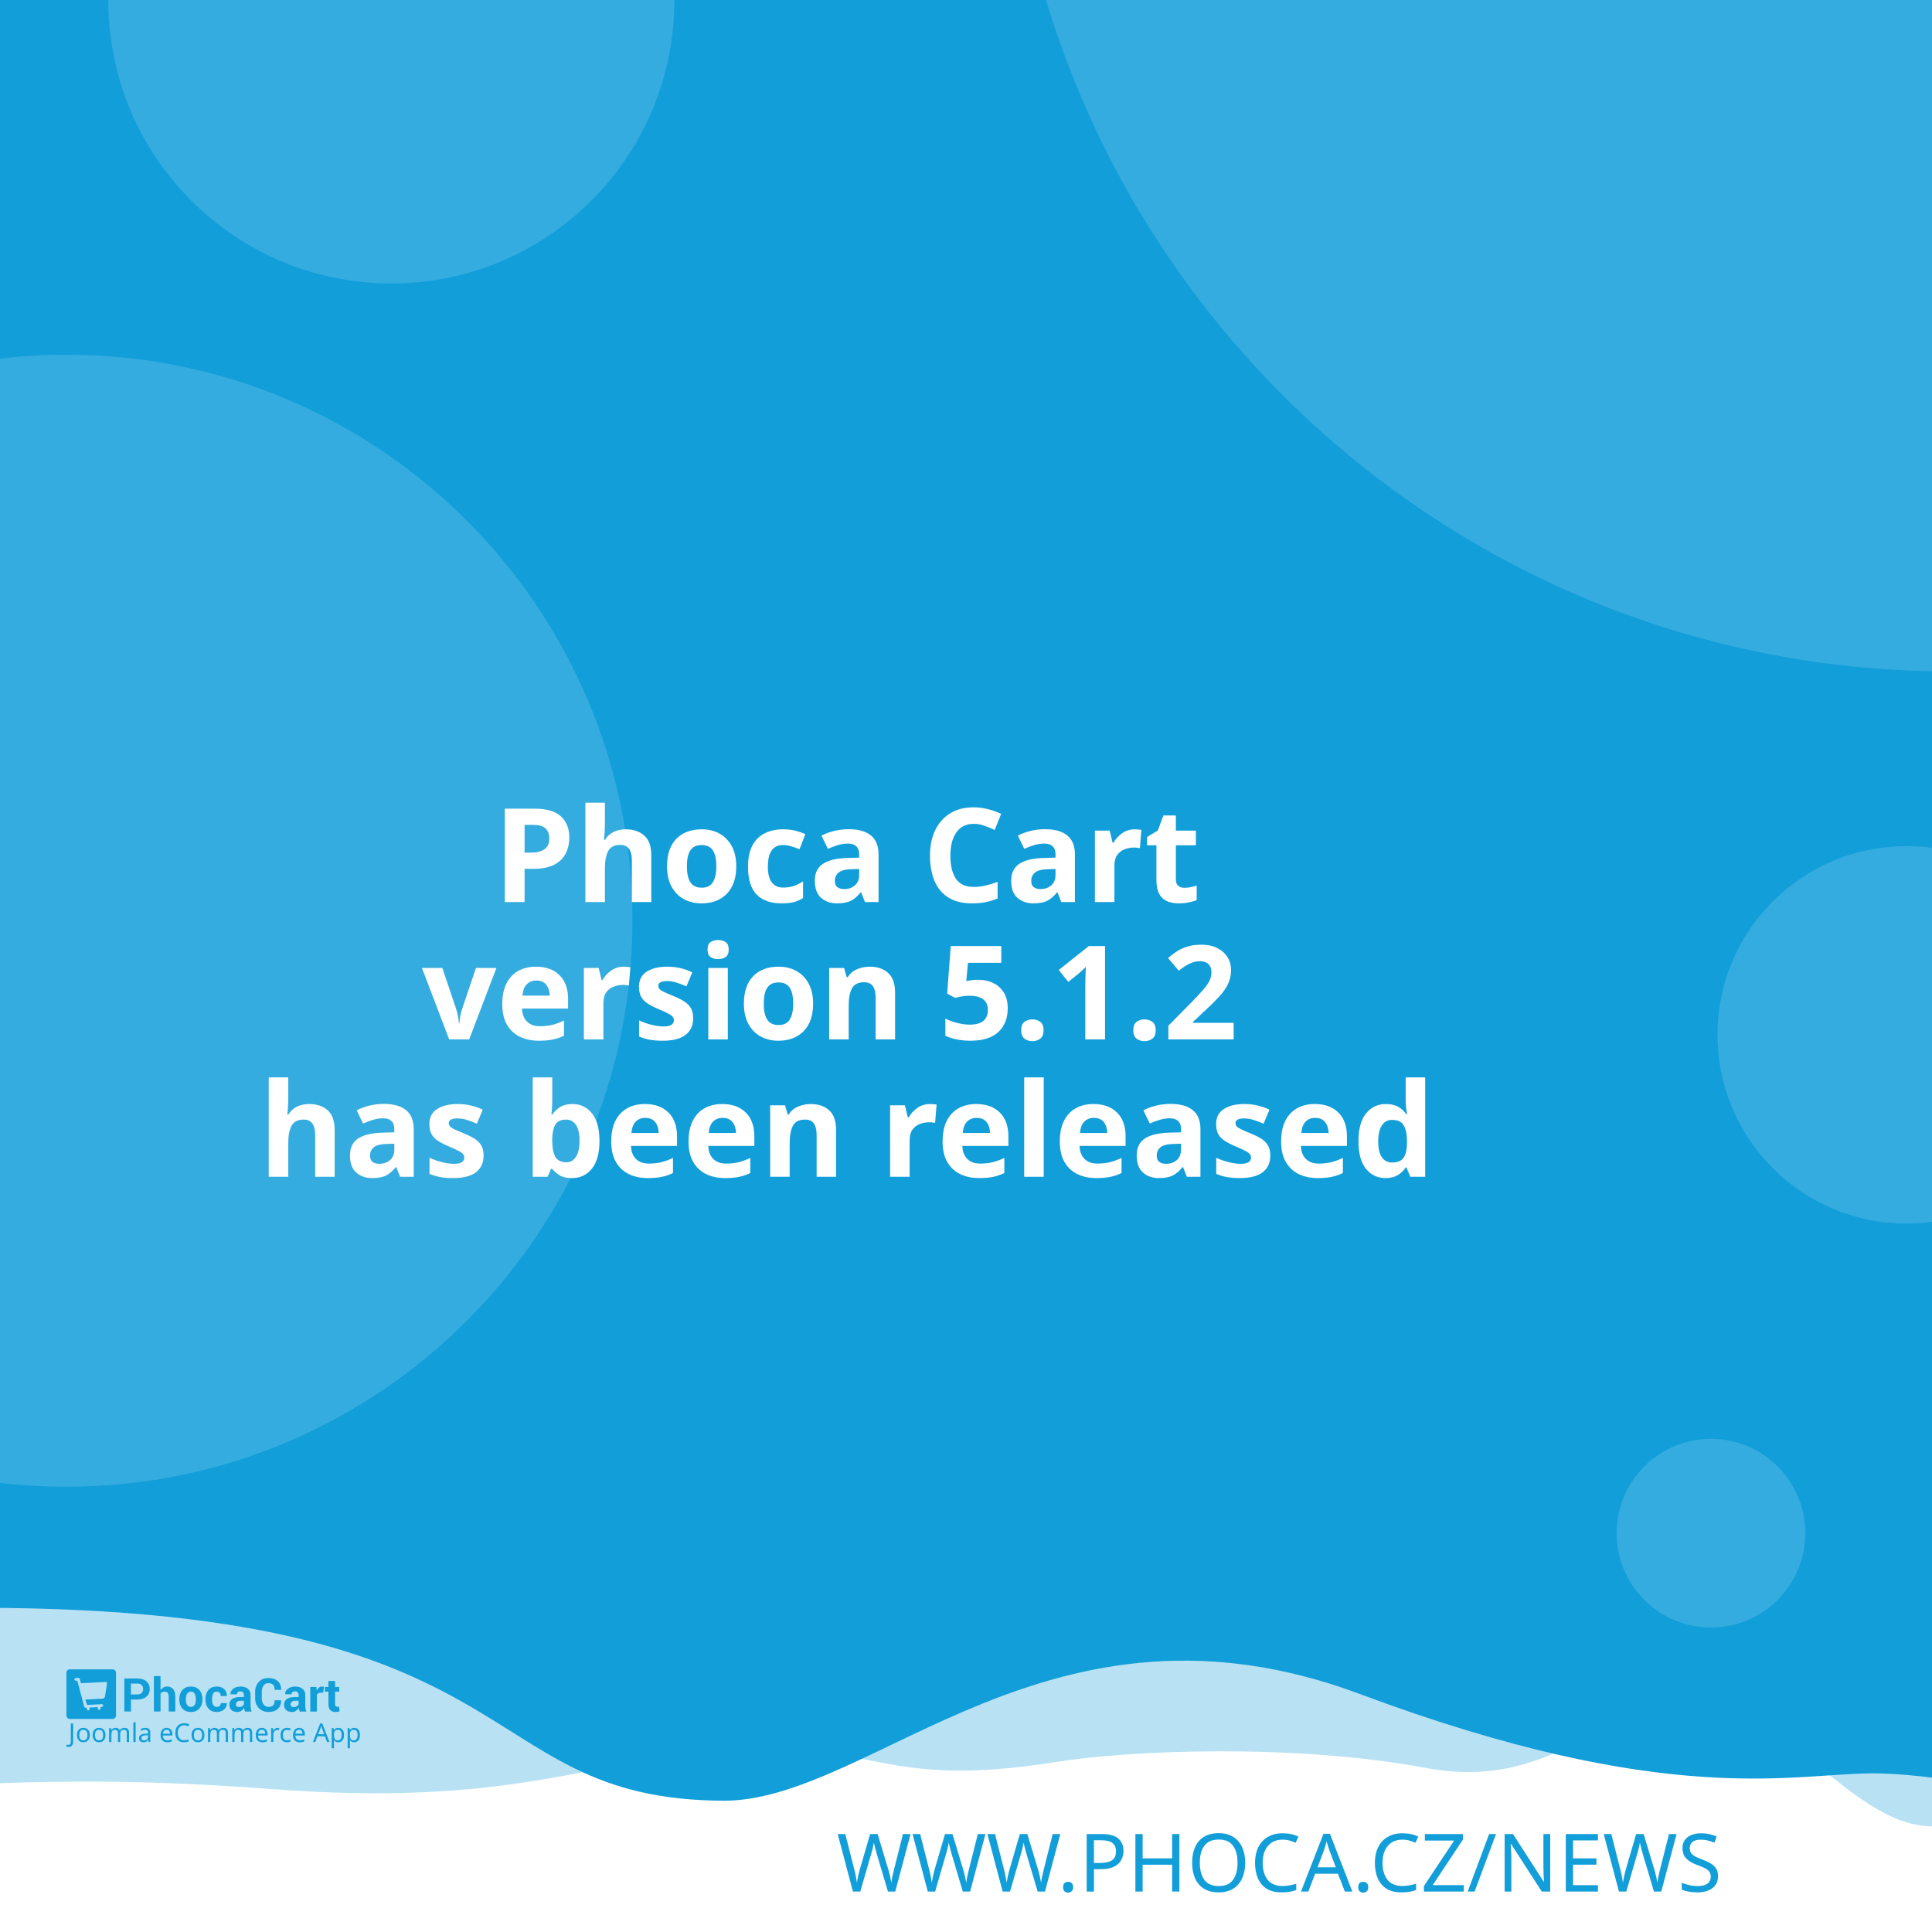
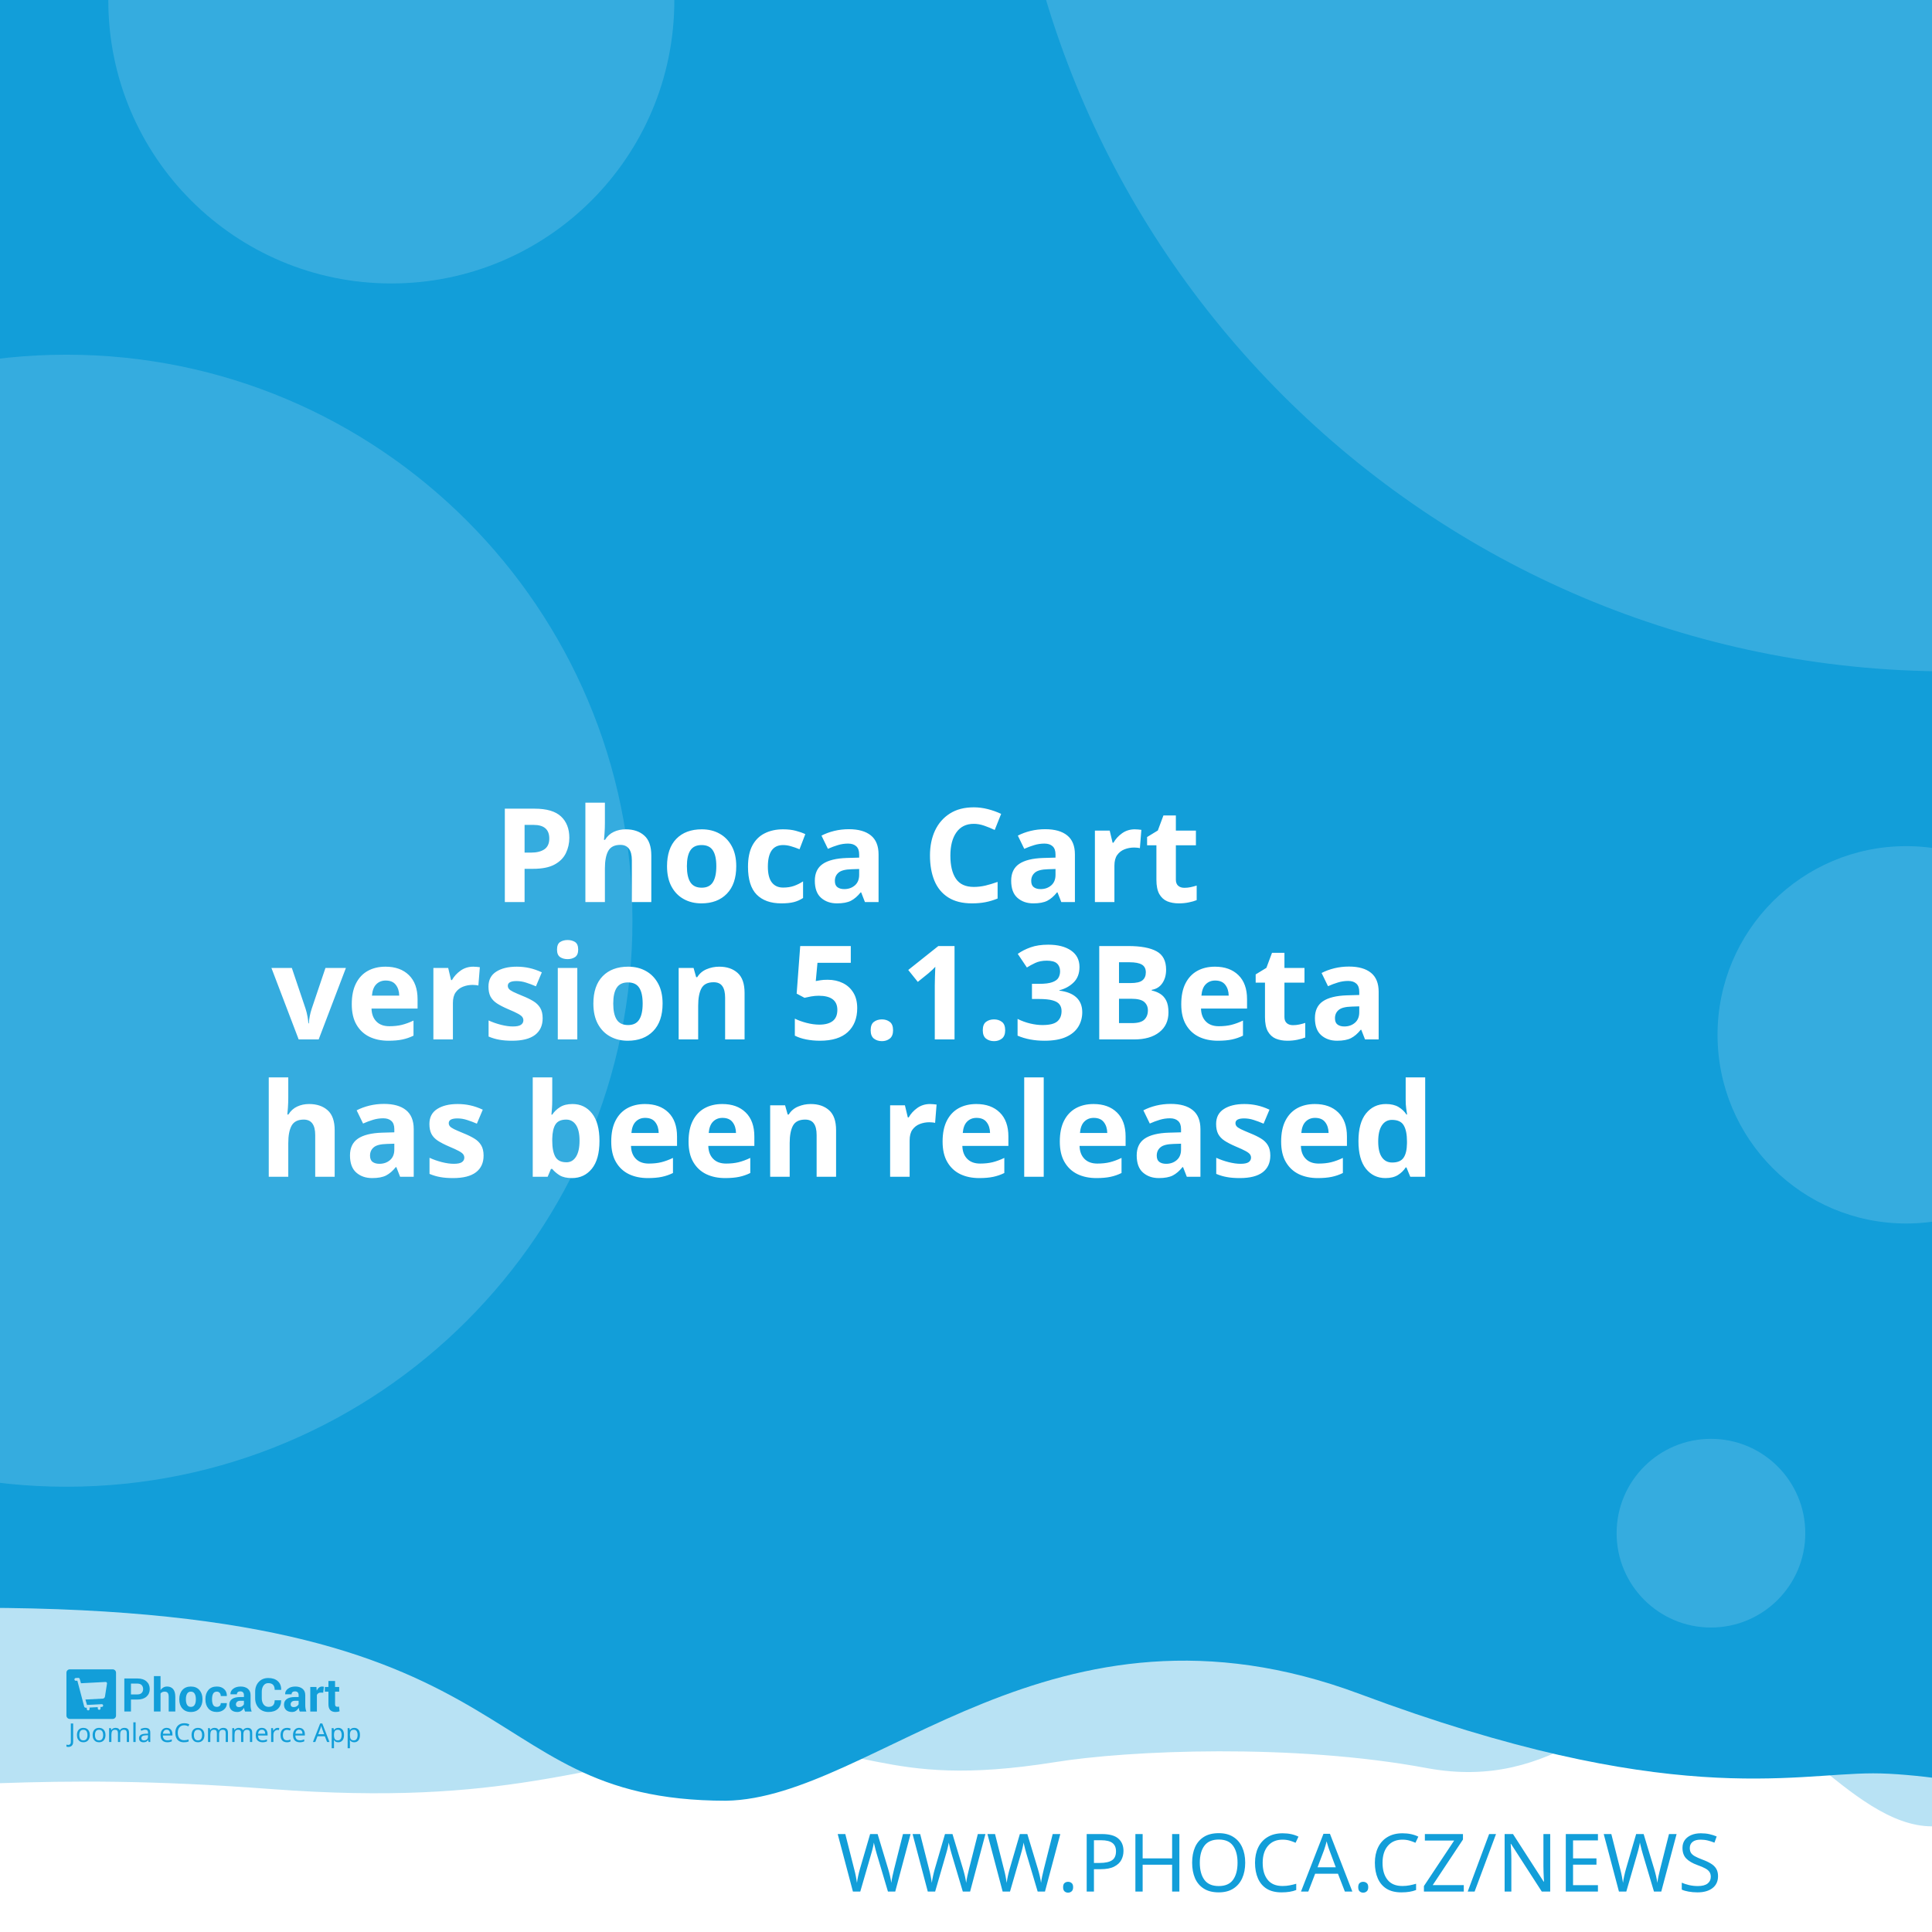
<svg xmlns="http://www.w3.org/2000/svg" width="512" height="512" viewBox="0 0 512 512" version="1.1" id="svg5">
  <defs id="defs2" />
  <g id="layer1">
    <path d="m -288.549,96.962 a 6.384,6.384 0 0 0 -6.384,6.384 v 81.087 a 6.384,6.384 0 0 0 6.384,6.384 h 81.083 a 6.384,6.384 0 0 0 6.384,-6.384 v -81.087 a 6.384,6.384 0 0 0 -6.384,-6.384 z m 16.084,16.188 c 0.591,-0.033 1.134,0.125 1.642,0.482 0.508,0.359 0.842,0.809 1.006,1.355 l 2.415,8.308 46.517,-2.44 c 0.829,-0.043 1.521,0.245 2.074,0.86 0.55,0.606 0.769,1.334 0.636,2.174 l -3.898,24.937 c -0.138,0.736 -0.57,1.497 -1.288,2.273 -0.719,0.787 -1.656,1.211 -2.797,1.272 l -32.861,1.721 3.038,10.253 27.775,-1.455 c 0.726,-0.04 1.351,0.178 1.887,0.648 0.523,0.483 0.803,1.086 0.844,1.812 0.038,0.726 -0.178,1.352 -0.648,1.887 -0.483,0.525 -1.086,0.806 -1.812,0.844 l -2.597,0.137 0.137,2.593 c 0.038,0.729 -0.178,1.356 -0.661,1.879 -0.472,0.535 -1.071,0.819 -1.8,0.856 -0.726,0.038 -1.353,-0.178 -1.879,-0.661 -0.535,-0.472 -0.814,-1.073 -0.852,-1.8 l -0.137,-2.593 -15.573,0.81 0.133,2.597 c 0.038,0.729 -0.176,1.356 -0.648,1.879 -0.483,0.535 -1.086,0.818 -1.812,0.856 -0.726,0.04 -1.352,-0.178 -1.887,-0.661 -0.525,-0.472 -0.806,-1.073 -0.844,-1.8 l -0.137,-2.597 -1.608,0.083 c -0.623,0.033 -1.193,-0.112 -1.721,-0.428 -0.515,-0.317 -0.883,-0.632 -1.11,-0.931 l -0.287,-0.507 -13.05,-49.343 -2.805,0.146 c -0.696,0.038 -1.312,-0.181 -1.858,-0.661 -0.545,-0.472 -0.835,-1.069 -0.873,-1.795 -0.038,-0.729 0.186,-1.353 0.682,-1.879 0.493,-0.535 1.083,-0.818 1.779,-0.856 z" style="fill:#ffffff;stroke-width:1;paint-order:stroke fill markers" id="path400" />
    <rect style="opacity:1;fill:#ffffff;stroke-width:5;stroke-linejoin:round;paint-order:stroke fill markers" id="rect723" width="512" height="512" x="0" y="0" />
    <path id="rect4460" style="opacity:0.3;fill:#129ed9;fill-opacity:1;stroke-width:5;stroke-linejoin:round;paint-order:stroke fill markers" d="M -256,4 H 768 v 480 c 0,0 -42.667,-10 -64,-10 -21.333,0 -42.408,10 -64,10 -21.592,0 -42.667,-10 -64,-10 -21.333,0 -42.408,10 -64,10 -21.592,0 -41.887,-34.701 -63.221,-34.701 -21.333,0 -35.645,25.795 -70.761,19.246 -35.116,-6.549 -78.862,-4.741 -98.515,-1.547 -47.289,7.533 -49.247,-6.724 -87.369,-3.311 -38.122,3.413 -56.921,15.193 -120.307,10.429 -63.387,-4.764 -84.091,0.698 -135.827,-0.116 -21.333,0 -42.408,10 -64,10 -21.592,0 -42.667,-10 -64,-10 -21.333,0 -64,10 -64,10 z" />
    <path id="rect4460-5" style="fill:#129ed9;fill-opacity:1;stroke-width:5;stroke-linejoin:round;paint-order:stroke fill markers" d="M -316,4.9999998e-7 H 708 V 480 c 0,0 -42.667,-10 -64,-10 -21.333,0 -42.408,10 -64,10 -21.592,0 -62.256,-10.048 -83.59,-10.048 -21.333,0 -54.449,9.448 -136.059,-21.03 -81.61,-30.478 -128.583,27.669 -167.971,28.291 -70.795,-0.042 -47.303,-54.288 -212.561,-50.983 C -185.439,429.534 -38.408,480 -60,480 c -21.592,0 -42.667,-10 -64,-10 -21.333,0 -42.408,10 -64,10 -21.592,0 -42.667,-10 -64,-10 -21.333,0 -64,10 -64,10 z" />
    <text xml:space="preserve" style="font-style:normal;font-weight:normal;font-size:21.333px;line-height:1.25;font-family:sans-serif;fill:#129ed9;fill-opacity:1;stroke:none" x="484.042" y="501.277" id="text2910-3-7">
      <tspan id="tspan2908-6-5" x="484.042" y="501.277" style="font-style:normal;font-variant:normal;font-weight:300;font-stretch:normal;font-size:21.333px;font-family:Montserrat;-inkscape-font-specification:'Montserrat Light';text-align:end;text-anchor:end;fill:#129ed9;fill-opacity:1">WWW.PHOCA.CZ/NEWS</tspan>
    </text>
    <text xml:space="preserve" style="font-style:normal;font-variant:normal;font-weight:600;font-stretch:normal;font-size:34.667px;line-height:1.05;font-family:Rubik;-inkscape-font-specification:'Rubik Semi-Bold';fill:#ffffff;fill-opacity:1;stroke:none" x="256" y="165" id="text11252">
      <tspan x="256" y="165" id="tspan403" style="text-align:center;text-anchor:middle" />
      <tspan x="256" y="202.659" style="font-size:34.667px;text-align:center;text-anchor:middle" id="tspan442" />
      <tspan x="256" y="239.059" style="font-size:34.667px;text-align:center;text-anchor:middle" id="tspan444">Phoca Cart</tspan>
-       <tspan x="256" y="275.459" id="tspan1992" style="font-size:34.667px;text-align:center;text-anchor:middle">version 5.1.2
+       <tspan x="256" y="275.459" id="tspan1992" style="font-size:34.667px;text-align:center;text-anchor:middle">version 5.1.3Beta
</tspan>
      <tspan x="256" y="311.859" id="tspan2906" style="font-size:34.667px;text-align:center;text-anchor:middle">has been released</tspan>
      <tspan x="256" y="348.259" id="tspan1994" style="font-size:34.667px" />
    </text>
    <circle style="opacity:0.15;fill:#ffffff;fill-opacity:1;stroke-width:5;stroke-linejoin:round;paint-order:stroke fill markers" id="path8376" cx="516.67" cy="-72.081" r="250" />
    <circle style="opacity:0.15;fill:#ffffff;fill-opacity:1;stroke-width:5;stroke-linejoin:round;paint-order:stroke fill markers" id="path8376-9" cx="17.604" cy="244" r="150" />
    <circle style="opacity:0.15;fill:#ffffff;fill-opacity:1;stroke-width:5;stroke-linejoin:round;paint-order:stroke fill markers" id="path8376-6" cx="103.704" cy="0.117" r="75" />
    <circle style="opacity:0.15;fill:#ffffff;fill-opacity:1;stroke-width:5;stroke-linejoin:round;paint-order:stroke fill markers" id="path8376-6-2" cx="505.168" cy="274.238" r="50" />
    <g id="g8950" transform="matrix(0.298069,0,0,0.298069,107.3348,335.2596)" style="fill:#129ed9;fill-opacity:1;stroke-width:3.355">
      <g id="g895" transform="translate(-301.0409,359.4151)" style="fill:#129ed9;fill-opacity:1;stroke-width:3.355">
        <g transform="matrix(1.3333,0,0,-1.3333,-75.59,850.15)" fill="#ffffff" image-rendering="optimizeQuality" id="g280" style="clip-rule:evenodd;fill:#129ed9;fill-opacity:1;stroke-width:8.934;shape-rendering:geometricPrecision">
          <path d="m 99.728,617.49 v -7.994 h -4.423 v 22.031 h 8.784 c 2.532,0 4.527,-0.646 5.979,-1.937 1.452,-1.291 2.181,-2.99 2.181,-5.097 0,-2.107 -0.729,-3.801 -2.181,-5.082 -1.452,-1.281 -3.446,-1.921 -5.979,-1.921 z m 0,3.408 h 4.361 c 1.23,0 2.165,0.336 2.801,1.002 0.635,0.671 0.951,1.523 0.951,2.561 0,1.059 -0.315,1.932 -0.946,2.623 -0.63,0.687 -1.566,1.033 -2.806,1.033 H 99.728 Z" id="path262" style="fill:#129ed9;fill-opacity:1;stroke-width:3.355" />
          <path d="m 119.45,623.79 c 0.517,0.749 1.147,1.327 1.891,1.746 0.749,0.418 1.576,0.63 2.485,0.63 1.705,0 3.043,-0.568 4.02,-1.704 0.971,-1.131 1.457,-2.887 1.457,-5.252 v -9.714 h -4.418 v 9.76 c 0,1.276 -0.227,2.174 -0.677,2.706 -0.445,0.532 -1.116,0.795 -2.005,0.795 -0.605,0 -1.137,-0.108 -1.602,-0.325 -0.465,-0.217 -0.847,-0.522 -1.152,-0.919 v -12.017 h -4.418 v 23.611 h 4.418 z" id="path264" style="fill:#129ed9;fill-opacity:1;stroke-width:3.355" />
          <path d="m 131.96,617.83 c 0,2.438 0.682,4.436 2.046,5.996 1.359,1.554 3.25,2.334 5.663,2.334 2.418,0 4.315,-0.774 5.689,-2.329 1.375,-1.549 2.062,-3.553 2.062,-6.001 v -0.32 c 0,-2.458 -0.687,-4.462 -2.051,-6.011 -1.369,-1.544 -3.261,-2.319 -5.674,-2.319 -2.418,0 -4.315,0.775 -5.684,2.319 -1.364,1.549 -2.051,3.553 -2.051,6.011 z m 4.408,-0.31 c 0,-1.487 0.264,-2.68 0.785,-3.584 0.527,-0.899 1.375,-1.348 2.542,-1.348 1.142,0 1.979,0.454 2.506,1.358 0.532,0.904 0.796,2.097 0.796,3.574 v 0.315 c 0,1.446 -0.269,2.629 -0.801,3.542 -0.537,0.914 -1.38,1.374 -2.527,1.374 -1.142,0 -1.979,-0.46 -2.506,-1.379 -0.532,-0.919 -0.796,-2.102 -0.796,-3.537 z" id="path266" style="fill:#129ed9;fill-opacity:1;stroke-width:3.355" />
          <path d="m 157.01,612.59 c 0.79,0 1.421,0.227 1.891,0.682 0.475,0.454 0.713,1.064 0.713,1.828 h 4.015 l 0.041,-0.093 c 0.041,-1.653 -0.579,-3.037 -1.871,-4.152 -1.287,-1.116 -2.883,-1.673 -4.79,-1.673 -2.439,0 -4.325,0.769 -5.648,2.314 -1.318,1.544 -1.979,3.522 -1.979,5.944 v 0.449 c 0,2.412 0.656,4.395 1.974,5.944 1.317,1.554 3.198,2.329 5.638,2.329 2.02,0 3.648,-0.573 4.883,-1.725 1.235,-1.151 1.835,-2.664 1.793,-4.539 l -0.031,-0.088 h -4.026 c 0,0.842 -0.233,1.544 -0.698,2.107 -0.46,0.558 -1.101,0.837 -1.922,0.837 -1.168,0 -1.995,-0.454 -2.475,-1.358 -0.476,-0.904 -0.718,-2.071 -0.718,-3.496 v -0.454 c 0,-1.456 0.243,-2.628 0.718,-3.522 0.48,-0.888 1.312,-1.332 2.491,-1.332" id="path268" style="fill:#129ed9;fill-opacity:1;stroke-width:3.355" />
          <path d="m 175.8,609.49 c -0.165,0.372 -0.305,0.764 -0.419,1.183 -0.119,0.413 -0.202,0.837 -0.248,1.27 -0.455,-0.8 -1.054,-1.456 -1.798,-1.978 -0.739,-0.521 -1.628,-0.785 -2.656,-0.785 -1.715,0 -3.038,0.439 -3.963,1.322 -0.93,0.883 -1.395,2.086 -1.395,3.604 0,1.606 0.62,2.845 1.855,3.729 1.235,0.883 3.038,1.322 5.41,1.322 h 2.47 v 1.301 c 0,0.785 -0.207,1.394 -0.62,1.828 -0.413,0.434 -1.023,0.651 -1.834,0.651 -0.713,0 -1.266,-0.175 -1.653,-0.522 -0.393,-0.346 -0.584,-0.826 -0.584,-1.446 l -4.268,0.016 -0.016,0.093 c -0.072,1.379 0.527,2.572 1.798,3.579 1.271,1.002 2.946,1.503 5.013,1.503 1.958,0 3.545,-0.496 4.769,-1.492 1.22,-0.992 1.829,-2.406 1.829,-4.24 v -6.76 c 0,-0.769 0.062,-1.492 0.176,-2.164 0.119,-0.676 0.299,-1.348 0.553,-2.014 z m -4.046,2.943 c 0.78,0 1.468,0.191 2.077,0.574 0.605,0.382 1.013,0.826 1.225,1.332 v 2.308 h -2.47 c -0.935,0 -1.648,-0.232 -2.134,-0.702 -0.481,-0.47 -0.724,-1.033 -0.724,-1.699 0,-0.542 0.181,-0.981 0.542,-1.312 0.367,-0.336 0.858,-0.501 1.483,-0.501" id="path270" style="fill:#129ed9;fill-opacity:1;stroke-width:3.355" />
          <path d="m 199.84,617.01 0.031,-0.088 c 0.041,-2.37 -0.682,-4.25 -2.17,-5.645 -1.488,-1.394 -3.555,-2.091 -6.201,-2.091 -2.656,0 -4.811,0.852 -6.464,2.556 -1.653,1.704 -2.486,3.894 -2.486,6.579 v 4.369 c 0,2.67 0.812,4.86 2.424,6.574 1.617,1.715 3.715,2.572 6.299,2.572 2.723,0 4.852,-0.697 6.386,-2.097 1.535,-1.399 2.284,-3.305 2.243,-5.717 l -0.031,-0.088 h -4.299 c 0,1.451 -0.346,2.561 -1.044,3.336 -0.698,0.769 -1.783,1.157 -3.255,1.157 -1.323,0 -2.372,-0.537 -3.147,-1.606 -0.78,-1.074 -1.168,-2.438 -1.168,-4.1 v -4.39 c 0,-1.683 0.408,-3.057 1.225,-4.131 0.822,-1.069 1.922,-1.606 3.317,-1.606 1.38,0 2.403,0.372 3.064,1.11 0.661,0.744 0.992,1.844 0.992,3.305 z" id="path272" style="fill:#129ed9;fill-opacity:1;stroke-width:3.355" />
          <path d="m 212.27,609.49 c -0.165,0.372 -0.305,0.764 -0.419,1.183 -0.119,0.413 -0.202,0.837 -0.248,1.27 -0.455,-0.8 -1.054,-1.456 -1.798,-1.978 -0.739,-0.521 -1.628,-0.785 -2.656,-0.785 -1.716,0 -3.038,0.439 -3.963,1.322 -0.93,0.883 -1.395,2.086 -1.395,3.604 0,1.606 0.62,2.845 1.855,3.729 1.235,0.883 3.039,1.322 5.41,1.322 h 2.47 v 1.301 c 0,0.785 -0.207,1.394 -0.62,1.828 -0.413,0.434 -1.023,0.651 -1.834,0.651 -0.713,0 -1.266,-0.175 -1.654,-0.522 -0.393,-0.346 -0.584,-0.826 -0.584,-1.446 l -4.268,0.016 -0.016,0.093 c -0.072,1.379 0.527,2.572 1.798,3.579 1.271,1.002 2.945,1.503 5.013,1.503 1.958,0 3.545,-0.496 4.769,-1.492 1.22,-0.992 1.829,-2.406 1.829,-4.24 v -6.76 c 0,-0.769 0.062,-1.492 0.176,-2.164 0.119,-0.676 0.3,-1.348 0.553,-2.014 z m -4.046,2.943 c 0.78,0 1.468,0.191 2.077,0.574 0.605,0.382 1.013,0.826 1.224,1.332 v 2.308 h -2.47 c -0.935,0 -1.649,-0.232 -2.134,-0.702 -0.481,-0.47 -0.723,-1.033 -0.723,-1.699 0,-0.542 0.181,-0.981 0.542,-1.312 0.367,-0.336 0.858,-0.501 1.483,-0.501" id="path274" style="fill:#129ed9;fill-opacity:1;stroke-width:3.355" />
          <path d="m 227.92,622.06 -1.617,0.046 c -0.656,0 -1.199,-0.134 -1.623,-0.408 -0.423,-0.274 -0.744,-0.656 -0.966,-1.152 v -11.052 h -4.408 v 16.36 h 4.103 l 0.196,-2.422 c 0.382,0.857 0.883,1.528 1.494,2.009 0.61,0.48 1.312,0.723 2.108,0.723 0.223,0 0.429,-0.015 0.615,-0.052 0.186,-0.036 0.377,-0.077 0.568,-0.129 z" id="path276" style="fill:#129ed9;fill-opacity:1;stroke-width:3.355" />
          <path d="m 235.83,629.86 v -4.007 h 2.754 v -3.099 H 235.83 v -8.33 c 0,-0.635 0.129,-1.09 0.393,-1.363 0.263,-0.274 0.615,-0.408 1.059,-0.408 0.232,0 0.434,0.01 0.599,0.036 0.166,0.026 0.362,0.072 0.579,0.129 l 0.383,-3.181 c -0.445,-0.155 -0.878,-0.268 -1.302,-0.341 -0.424,-0.078 -0.884,-0.114 -1.38,-0.114 -1.524,0 -2.697,0.418 -3.519,1.255 -0.822,0.837 -1.235,2.159 -1.235,3.977 v 8.34 h -2.392 v 3.099 h 2.392 v 4.007 z" id="path278" style="fill:#129ed9;fill-opacity:1;stroke-width:3.355" />
        </g>
        <g fill="#ffffff" fill-rule="evenodd" image-rendering="optimizeQuality" stroke-width="1.934" aria-label="Joomla eCommerce App" id="g318" style="clip-rule:evenodd;fill:#129ed9;fill-opacity:1;shape-rendering:geometricPrecision">
          <path d="M 1.704,69 Q 1.151,69 0.736,68.908 0.321,68.839 -0.002,68.7 v -1.752 q 0.369,0.092 0.784,0.161 0.415,0.069 0.876,0.069 0.576,0 1.083,-0.231 0.53,-0.231 0.853,-0.807 0.323,-0.576 0.323,-1.614 v -16.368 h 2.075 v 16.206 q 0,2.374 -1.176,3.504 -1.176,1.13 -3.112,1.13 z" id="path282" style="fill:#129ed9;fill-opacity:1;stroke-width:1.934" />
          <path d="m 20.792,58.419 q 0,3.066 -1.568,4.749 -1.545,1.683 -4.196,1.683 -1.637,0 -2.928,-0.738 -1.268,-0.761 -2.006,-2.19 -0.738,-1.452 -0.738,-3.504 0,-3.066 1.545,-4.726 1.545,-1.66 4.196,-1.66 1.683,0 2.951,0.761 1.291,0.738 2.006,2.167 0.738,1.406 0.738,3.458 z m -9.336,0 q 0,2.19 0.853,3.481 0.876,1.268 2.766,1.268 1.867,0 2.743,-1.268 0.876,-1.291 0.876,-3.481 0,-2.19 -0.876,-3.435 -0.876,-1.245 -2.766,-1.245 -1.89,0 -2.743,1.245 -0.853,1.245 -0.853,3.435 z" id="path284" style="fill:#129ed9;fill-opacity:1;stroke-width:1.934" />
          <path d="m 34.739,58.419 q 0,3.066 -1.568,4.749 -1.545,1.683 -4.196,1.683 -1.637,0 -2.928,-0.738 -1.268,-0.761 -2.006,-2.19 -0.738,-1.452 -0.738,-3.504 0,-3.066 1.545,-4.726 1.545,-1.66 4.196,-1.66 1.683,0 2.951,0.761 1.291,0.738 2.006,2.167 0.738,1.406 0.738,3.458 z m -9.336,0 q 0,2.19 0.853,3.481 0.876,1.268 2.766,1.268 1.867,0 2.743,-1.268 0.876,-1.291 0.876,-3.481 0,-2.19 -0.876,-3.435 -0.876,-1.245 -2.766,-1.245 -1.89,0 -2.743,1.245 -0.853,1.245 -0.853,3.435 z" id="path286" style="fill:#129ed9;fill-opacity:1;stroke-width:1.934" />
          <path d="m 51.499,52.033 q 2.098,0 3.135,1.083 1.037,1.06 1.037,3.458 V 64.62 H 53.666 v -7.953 q 0,-2.928 -2.513,-2.928 -1.798,0 -2.582,1.037 -0.761,1.037 -0.761,3.02 V 64.62 h -2.006 v -7.953 q 0,-2.928 -2.536,-2.928 -1.867,0 -2.582,1.153 -0.715,1.153 -0.715,3.32 v 6.409 h -2.029 v -12.356 h 1.637 l 0.3,1.683 h 0.115 q 0.576,-0.968 1.545,-1.429 0.991,-0.484 2.098,-0.484 2.905,0 3.781,2.075 h 0.115 q 0.622,-1.06 1.683,-1.568 1.083,-0.507 2.282,-0.507 z" id="path288" style="fill:#129ed9;fill-opacity:1;stroke-width:1.934" />
          <path d="M 61.527,64.62 H 59.498 V 47.1 h 2.029 z" id="path290" style="fill:#129ed9;fill-opacity:1;stroke-width:1.934" />
          <path d="m 70.126,52.056 q 2.259,0 3.343,0.991 1.083,0.991 1.083,3.158 v 8.414 h -1.475 l -0.392,-1.752 h -0.092 q -0.807,1.014 -1.706,1.498 -0.876,0.484 -2.444,0.484 -1.683,0 -2.789,-0.876 -1.107,-0.899 -1.107,-2.789 0,-1.844 1.452,-2.836 1.452,-1.014 4.472,-1.107 l 2.098,-0.069 v -0.738 q 0,-1.545 -0.669,-2.144 -0.669,-0.599 -1.89,-0.599 -0.968,0 -1.844,0.3 -0.876,0.277 -1.637,0.645 l -0.622,-1.522 q 0.807,-0.438 1.913,-0.738 1.107,-0.323 2.305,-0.323 z m 0.599,6.593 q -2.305,0.092 -3.204,0.738 -0.876,0.645 -0.876,1.821 0,1.037 0.622,1.522 0.645,0.484 1.637,0.484 1.568,0 2.605,-0.853 1.037,-0.876 1.037,-2.674 v -1.107 z" id="path292" style="fill:#129ed9;fill-opacity:1;stroke-width:1.934" />
          <path d="m 89.144,52.033 q 1.591,0 2.72,0.692 1.153,0.692 1.752,1.96 0.622,1.245 0.622,2.928 v 1.222 h -8.46 q 0.046,2.098 1.06,3.204 1.037,1.083 2.882,1.083 1.176,0 2.075,-0.207 0.922,-0.231 1.89,-0.645 v 1.775 q -0.945,0.415 -1.867,0.599 -0.922,0.207 -2.19,0.207 -1.752,0 -3.112,-0.715 -1.337,-0.715 -2.098,-2.121 -0.738,-1.429 -0.738,-3.481 0,-2.029 0.669,-3.481 0.692,-1.452 1.913,-2.236 1.245,-0.784 2.882,-0.784 z m -0.023,1.66 q -1.452,0 -2.305,0.945 -0.83,0.922 -0.991,2.582 h 6.293 q -0.023,-1.568 -0.738,-2.536 -0.715,-0.991 -2.259,-0.991 z" id="path294" style="fill:#129ed9;fill-opacity:1;stroke-width:1.934" />
          <path d="m 104.71,49.751 q -2.651,0 -4.173,1.775 -1.522,1.775 -1.522,4.864 0,3.066 1.406,4.864 1.429,1.775 4.265,1.775 1.083,0 2.052,-0.184 0.968,-0.184 1.89,-0.461 v 1.798 q -0.922,0.346 -1.913,0.507 -0.968,0.161 -2.328,0.161 -2.513,0 -4.196,-1.037 -1.683,-1.037 -2.536,-2.951 -0.83,-1.913 -0.83,-4.495 0,-2.49 0.899,-4.38 0.922,-1.913 2.697,-2.974 1.775,-1.083 4.311,-1.083 2.605,0 4.541,0.968 l -0.83,1.752 q -0.761,-0.346 -1.706,-0.622 -0.922,-0.277 -2.029,-0.277 z" id="path296" style="fill:#129ed9;fill-opacity:1;stroke-width:1.934" />
          <path d="m 122.69,58.419 q 0,3.066 -1.568,4.749 -1.545,1.683 -4.196,1.683 -1.637,0 -2.928,-0.738 -1.268,-0.761 -2.006,-2.19 -0.738,-1.452 -0.738,-3.504 0,-3.066 1.545,-4.726 1.545,-1.66 4.196,-1.66 1.683,0 2.951,0.761 1.291,0.738 2.006,2.167 0.738,1.406 0.738,3.458 z m -9.336,0 q 0,2.19 0.853,3.481 0.876,1.268 2.766,1.268 1.867,0 2.743,-1.268 0.876,-1.291 0.876,-3.481 0,-2.19 -0.876,-3.435 -0.876,-1.245 -2.766,-1.245 -1.89,0 -2.743,1.245 -0.853,1.245 -0.853,3.435 z" id="path298" style="fill:#129ed9;fill-opacity:1;stroke-width:1.934" />
          <path d="m 139.45,52.033 q 2.098,0 3.135,1.083 1.037,1.06 1.037,3.458 V 64.62 h -2.006 v -7.953 q 0,-2.928 -2.513,-2.928 -1.798,0 -2.582,1.037 -0.761,1.037 -0.761,3.02 V 64.62 h -2.006 v -7.953 q 0,-2.928 -2.536,-2.928 -1.867,0 -2.582,1.153 -0.715,1.153 -0.715,3.32 v 6.409 h -2.029 v -12.356 h 1.637 l 0.3,1.683 h 0.115 q 0.576,-0.968 1.545,-1.429 0.991,-0.484 2.098,-0.484 2.905,0 3.781,2.075 h 0.115 q 0.622,-1.06 1.683,-1.568 1.083,-0.507 2.282,-0.507 z" id="path300" style="fill:#129ed9;fill-opacity:1;stroke-width:1.934" />
          <path d="m 161,52.033 q 2.098,0 3.135,1.083 1.037,1.06 1.037,3.458 V 64.62 h -2.006 v -7.953 q 0,-2.928 -2.513,-2.928 -1.798,0 -2.582,1.037 -0.761,1.037 -0.761,3.02 V 64.62 h -2.006 v -7.953 q 0,-2.928 -2.536,-2.928 -1.867,0 -2.582,1.153 -0.715,1.153 -0.715,3.32 v 6.409 h -2.029 v -12.356 h 1.637 l 0.3,1.683 h 0.115 q 0.576,-0.968 1.545,-1.429 0.991,-0.484 2.098,-0.484 2.905,0 3.781,2.075 h 0.115 q 0.622,-1.06 1.683,-1.568 1.083,-0.507 2.282,-0.507 z" id="path302" style="fill:#129ed9;fill-opacity:1;stroke-width:1.934" />
          <path d="m 173.77,52.033 q 1.591,0 2.72,0.692 1.153,0.692 1.752,1.96 0.622,1.245 0.622,2.928 v 1.222 h -8.46 q 0.046,2.098 1.06,3.204 1.037,1.083 2.882,1.083 1.176,0 2.075,-0.207 0.922,-0.231 1.89,-0.645 v 1.775 q -0.945,0.415 -1.867,0.599 -0.922,0.207 -2.19,0.207 -1.752,0 -3.112,-0.715 -1.337,-0.715 -2.098,-2.121 -0.738,-1.429 -0.738,-3.481 0,-2.029 0.669,-3.481 0.692,-1.452 1.913,-2.236 1.245,-0.784 2.882,-0.784 z m -0.023,1.66 q -1.452,0 -2.305,0.945 -0.83,0.922 -0.991,2.582 h 6.293 q -0.023,-1.568 -0.738,-2.536 -0.715,-0.991 -2.259,-0.991 z" id="path304" style="fill:#129ed9;fill-opacity:1;stroke-width:1.934" />
          <path d="m 187.76,52.033 q 0.346,0 0.738,0.046 0.415,0.023 0.715,0.092 l -0.254,1.867 q -0.3,-0.069 -0.669,-0.115 -0.346,-0.046 -0.669,-0.046 -0.945,0 -1.775,0.53 -0.83,0.507 -1.337,1.452 -0.484,0.922 -0.484,2.167 v 6.593 h -2.029 v -12.356 h 1.66 l 0.231,2.259 h 0.092 q 0.599,-1.014 1.545,-1.752 0.945,-0.738 2.236,-0.738 z" id="path306" style="fill:#129ed9;fill-opacity:1;stroke-width:1.934" />
          <path d="m 196.02,64.851 q -1.637,0 -2.928,-0.669 -1.268,-0.669 -2.006,-2.075 -0.715,-1.406 -0.715,-3.596 0,-2.282 0.761,-3.712 0.761,-1.429 2.052,-2.098 1.314,-0.669 2.974,-0.669 0.945,0 1.821,0.207 0.876,0.184 1.429,0.461 l -0.622,1.683 q -0.553,-0.207 -1.291,-0.392 -0.738,-0.184 -1.383,-0.184 -3.642,0 -3.642,4.68 0,2.236 0.876,3.435 0.899,1.176 2.651,1.176 1.014,0 1.775,-0.207 0.784,-0.207 1.429,-0.507 v 1.798 q -0.622,0.323 -1.383,0.484 -0.738,0.184 -1.798,0.184 z" id="path308" style="fill:#129ed9;fill-opacity:1;stroke-width:1.934" />
          <path d="m 206.9,52.033 q 1.591,0 2.72,0.692 1.153,0.692 1.752,1.96 0.622,1.245 0.622,2.928 v 1.222 h -8.46 q 0.046,2.098 1.06,3.204 1.037,1.083 2.882,1.083 1.176,0 2.075,-0.207 0.922,-0.231 1.89,-0.645 v 1.775 q -0.945,0.415 -1.867,0.599 -0.922,0.207 -2.19,0.207 -1.752,0 -3.112,-0.715 -1.337,-0.715 -2.098,-2.121 -0.738,-1.429 -0.738,-3.481 0,-2.029 0.669,-3.481 0.692,-1.452 1.913,-2.236 1.245,-0.784 2.882,-0.784 z m -0.023,1.66 q -1.452,0 -2.305,0.945 -0.83,0.922 -0.991,2.582 h 6.293 q -0.023,-1.568 -0.738,-2.536 -0.715,-0.991 -2.259,-0.991 z" id="path310" style="fill:#129ed9;fill-opacity:1;stroke-width:1.934" />
          <path d="m 231.73,64.62 -1.983,-5.095 h -6.524 l -1.96,5.095 h -2.098 l 6.432,-16.529 h 1.867 l 6.409,16.529 z m -4.449,-11.918 q -0.069,-0.184 -0.231,-0.669 -0.161,-0.484 -0.323,-0.991 -0.138,-0.53 -0.231,-0.807 -0.161,0.715 -0.369,1.406 -0.207,0.669 -0.346,1.06 l -1.867,4.979 h 5.21 z" id="path312" style="fill:#129ed9;fill-opacity:1;stroke-width:1.934" />
          <path d="m 241.73,52.033 q 2.282,0 3.665,1.591 1.406,1.591 1.406,4.795 0,3.158 -1.406,4.795 -1.383,1.637 -3.688,1.637 -1.429,0 -2.374,-0.53 -0.922,-0.553 -1.452,-1.268 h -0.138 q 0.046,0.392 0.092,0.991 0.046,0.599 0.046,1.037 v 5.072 h -2.029 v -17.889 h 1.66 l 0.277,1.683 h 0.092 q 0.553,-0.807 1.452,-1.36 0.899,-0.553 2.397,-0.553 z m -0.369,1.706 q -1.89,0 -2.674,1.06 -0.761,1.06 -0.807,3.227 v 0.392 q 0,2.282 0.738,3.527 0.761,1.222 2.789,1.222 1.13,0 1.844,-0.622 0.738,-0.622 1.083,-1.683 0.369,-1.083 0.369,-2.467 0,-2.121 -0.83,-3.389 -0.807,-1.268 -2.513,-1.268 z" id="path314" style="fill:#129ed9;fill-opacity:1;stroke-width:1.934" />
          <path d="m 255.91,52.033 q 2.282,0 3.665,1.591 1.406,1.591 1.406,4.795 0,3.158 -1.406,4.795 -1.383,1.637 -3.688,1.637 -1.429,0 -2.374,-0.53 -0.922,-0.553 -1.452,-1.268 h -0.138 q 0.046,0.392 0.092,0.991 0.046,0.599 0.046,1.037 v 5.072 h -2.029 v -17.889 h 1.66 l 0.277,1.683 h 0.092 q 0.553,-0.807 1.452,-1.36 0.899,-0.553 2.397,-0.553 z m -0.369,1.706 q -1.89,0 -2.674,1.06 -0.761,1.06 -0.807,3.227 v 0.392 q 0,2.282 0.738,3.527 0.761,1.222 2.789,1.222 1.13,0 1.844,-0.622 0.738,-0.622 1.083,-1.683 0.369,-1.083 0.369,-2.467 0,-2.121 -0.83,-3.389 -0.807,-1.268 -2.513,-1.268 z" id="path316" style="fill:#129ed9;fill-opacity:1;stroke-width:1.934" />
        </g>
        <path d="M 3,0 A 3,3 0 0 0 0,3 v 38.107 a 3,3 0 0 0 3,3 h 38.105 a 3,3 0 0 0 3,-3 V 3 a 3,3 0 0 0 -3,-3 z m 7.559,7.607 c 0.278,-0.015 0.533,0.059 0.771,0.227 0.239,0.169 0.396,0.38 0.473,0.637 l 1.135,3.904 21.861,-1.147 c 0.39,-0.02 0.715,0.115 0.975,0.404 0.259,0.285 0.361,0.627 0.299,1.022 l -1.832,11.719 c -0.065,0.346 -0.268,0.703 -0.605,1.068 -0.338,0.37 -0.778,0.569 -1.315,0.598 l -15.443,0.809 1.428,4.818 13.053,-0.684 c 0.341,-0.019 0.635,0.084 0.887,0.305 0.246,0.227 0.378,0.51 0.396,0.852 0.018,0.341 -0.084,0.635 -0.305,0.887 -0.227,0.247 -0.51,0.379 -0.852,0.396 l -1.221,0.064 0.064,1.219 c 0.018,0.343 -0.084,0.637 -0.311,0.883 -0.222,0.252 -0.503,0.385 -0.846,0.402 -0.341,0.018 -0.636,-0.084 -0.883,-0.311 -0.252,-0.222 -0.383,-0.504 -0.4,-0.846 l -0.064,-1.219 -7.318,0.381 0.062,1.221 c 0.018,0.343 -0.083,0.637 -0.305,0.883 -0.227,0.252 -0.51,0.384 -0.852,0.402 -0.341,0.019 -0.635,-0.084 -0.887,-0.311 -0.247,-0.222 -0.379,-0.504 -0.396,-0.846 l -0.064,-1.221 -0.756,0.039 c -0.293,0.015 -0.561,-0.052 -0.809,-0.201 -0.242,-0.149 -0.415,-0.297 -0.521,-0.438 l -0.135,-0.238 -6.133,-23.189 -1.318,0.068 C 8.066,10.184 7.776,10.082 7.52,9.856 7.263,9.634 7.127,9.354 7.11,9.012 7.092,8.67 7.197,8.377 7.43,8.13 7.661,7.878 7.939,7.745 8.266,7.727 Z" fill="#ffffff" style="fill:#129ed9;fill-opacity:1;stroke-width:8.934;paint-order:stroke fill markers" id="path334" />
      </g>
    </g>
    <circle style="opacity:0.15;fill:#ffffff;fill-opacity:1;stroke-width:5;stroke-linejoin:round;paint-order:stroke fill markers" id="path8376-6-2-1" cx="453.421" cy="406.309" r="25" />
  </g>
</svg>
